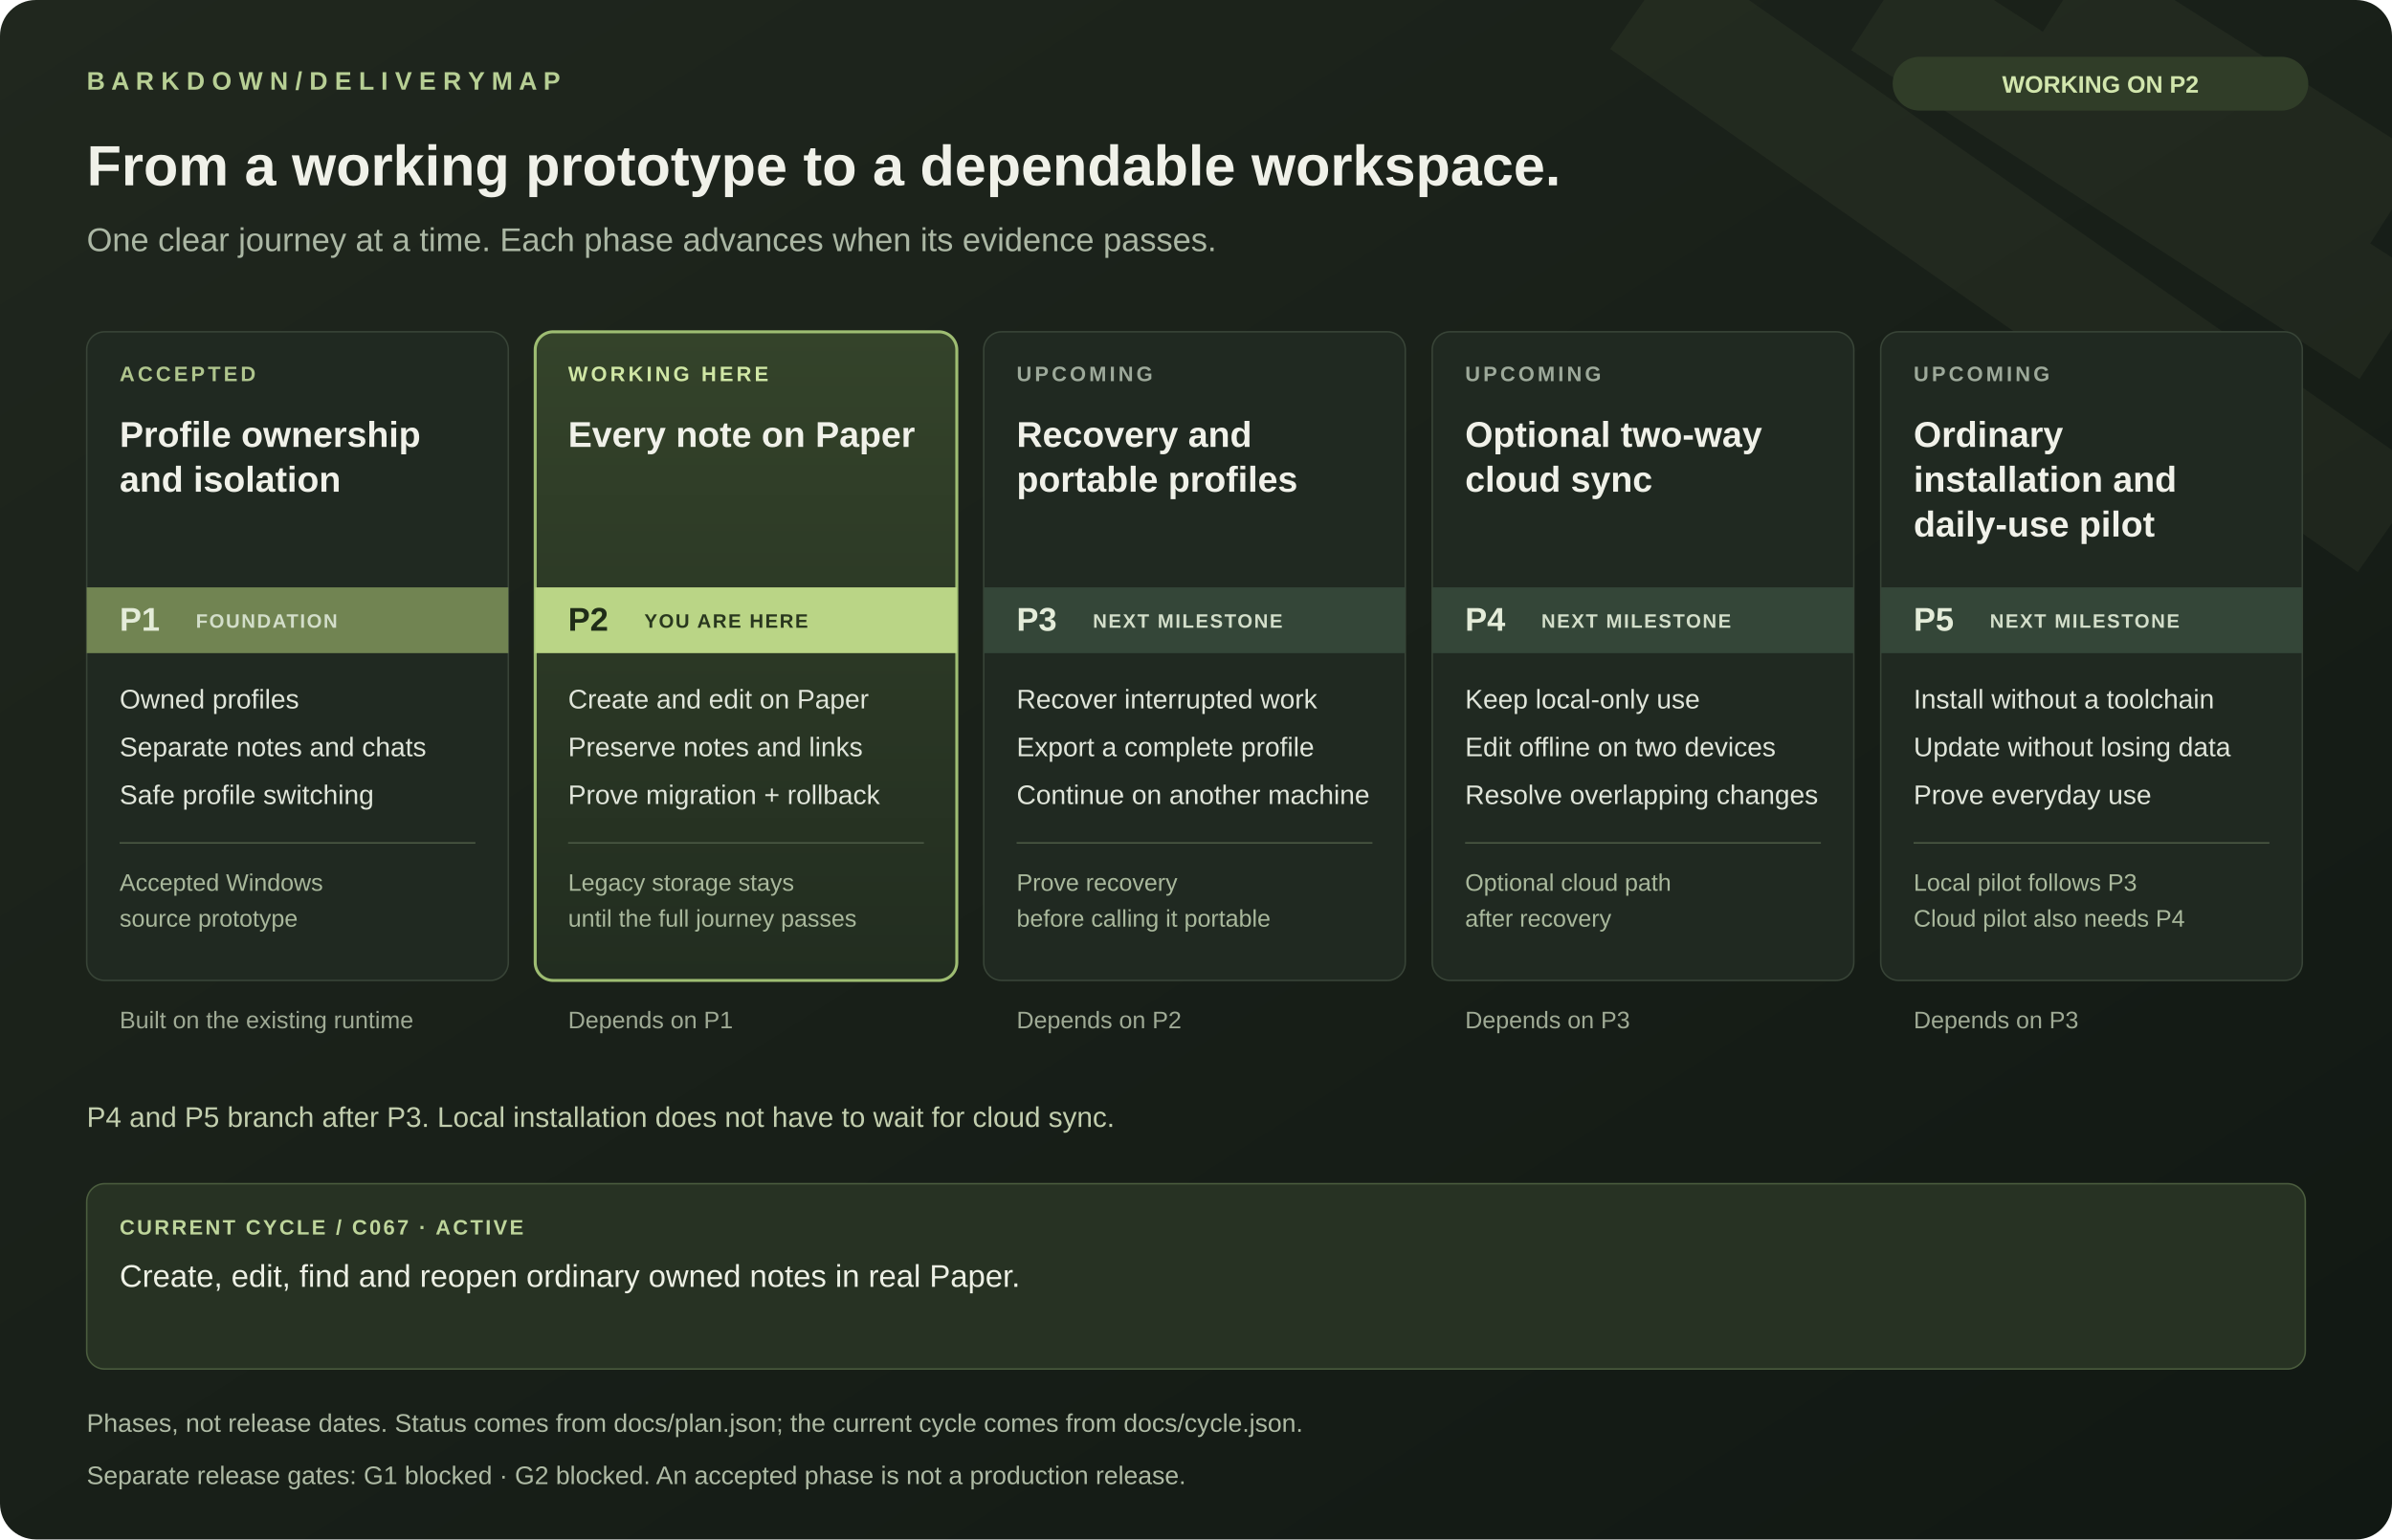
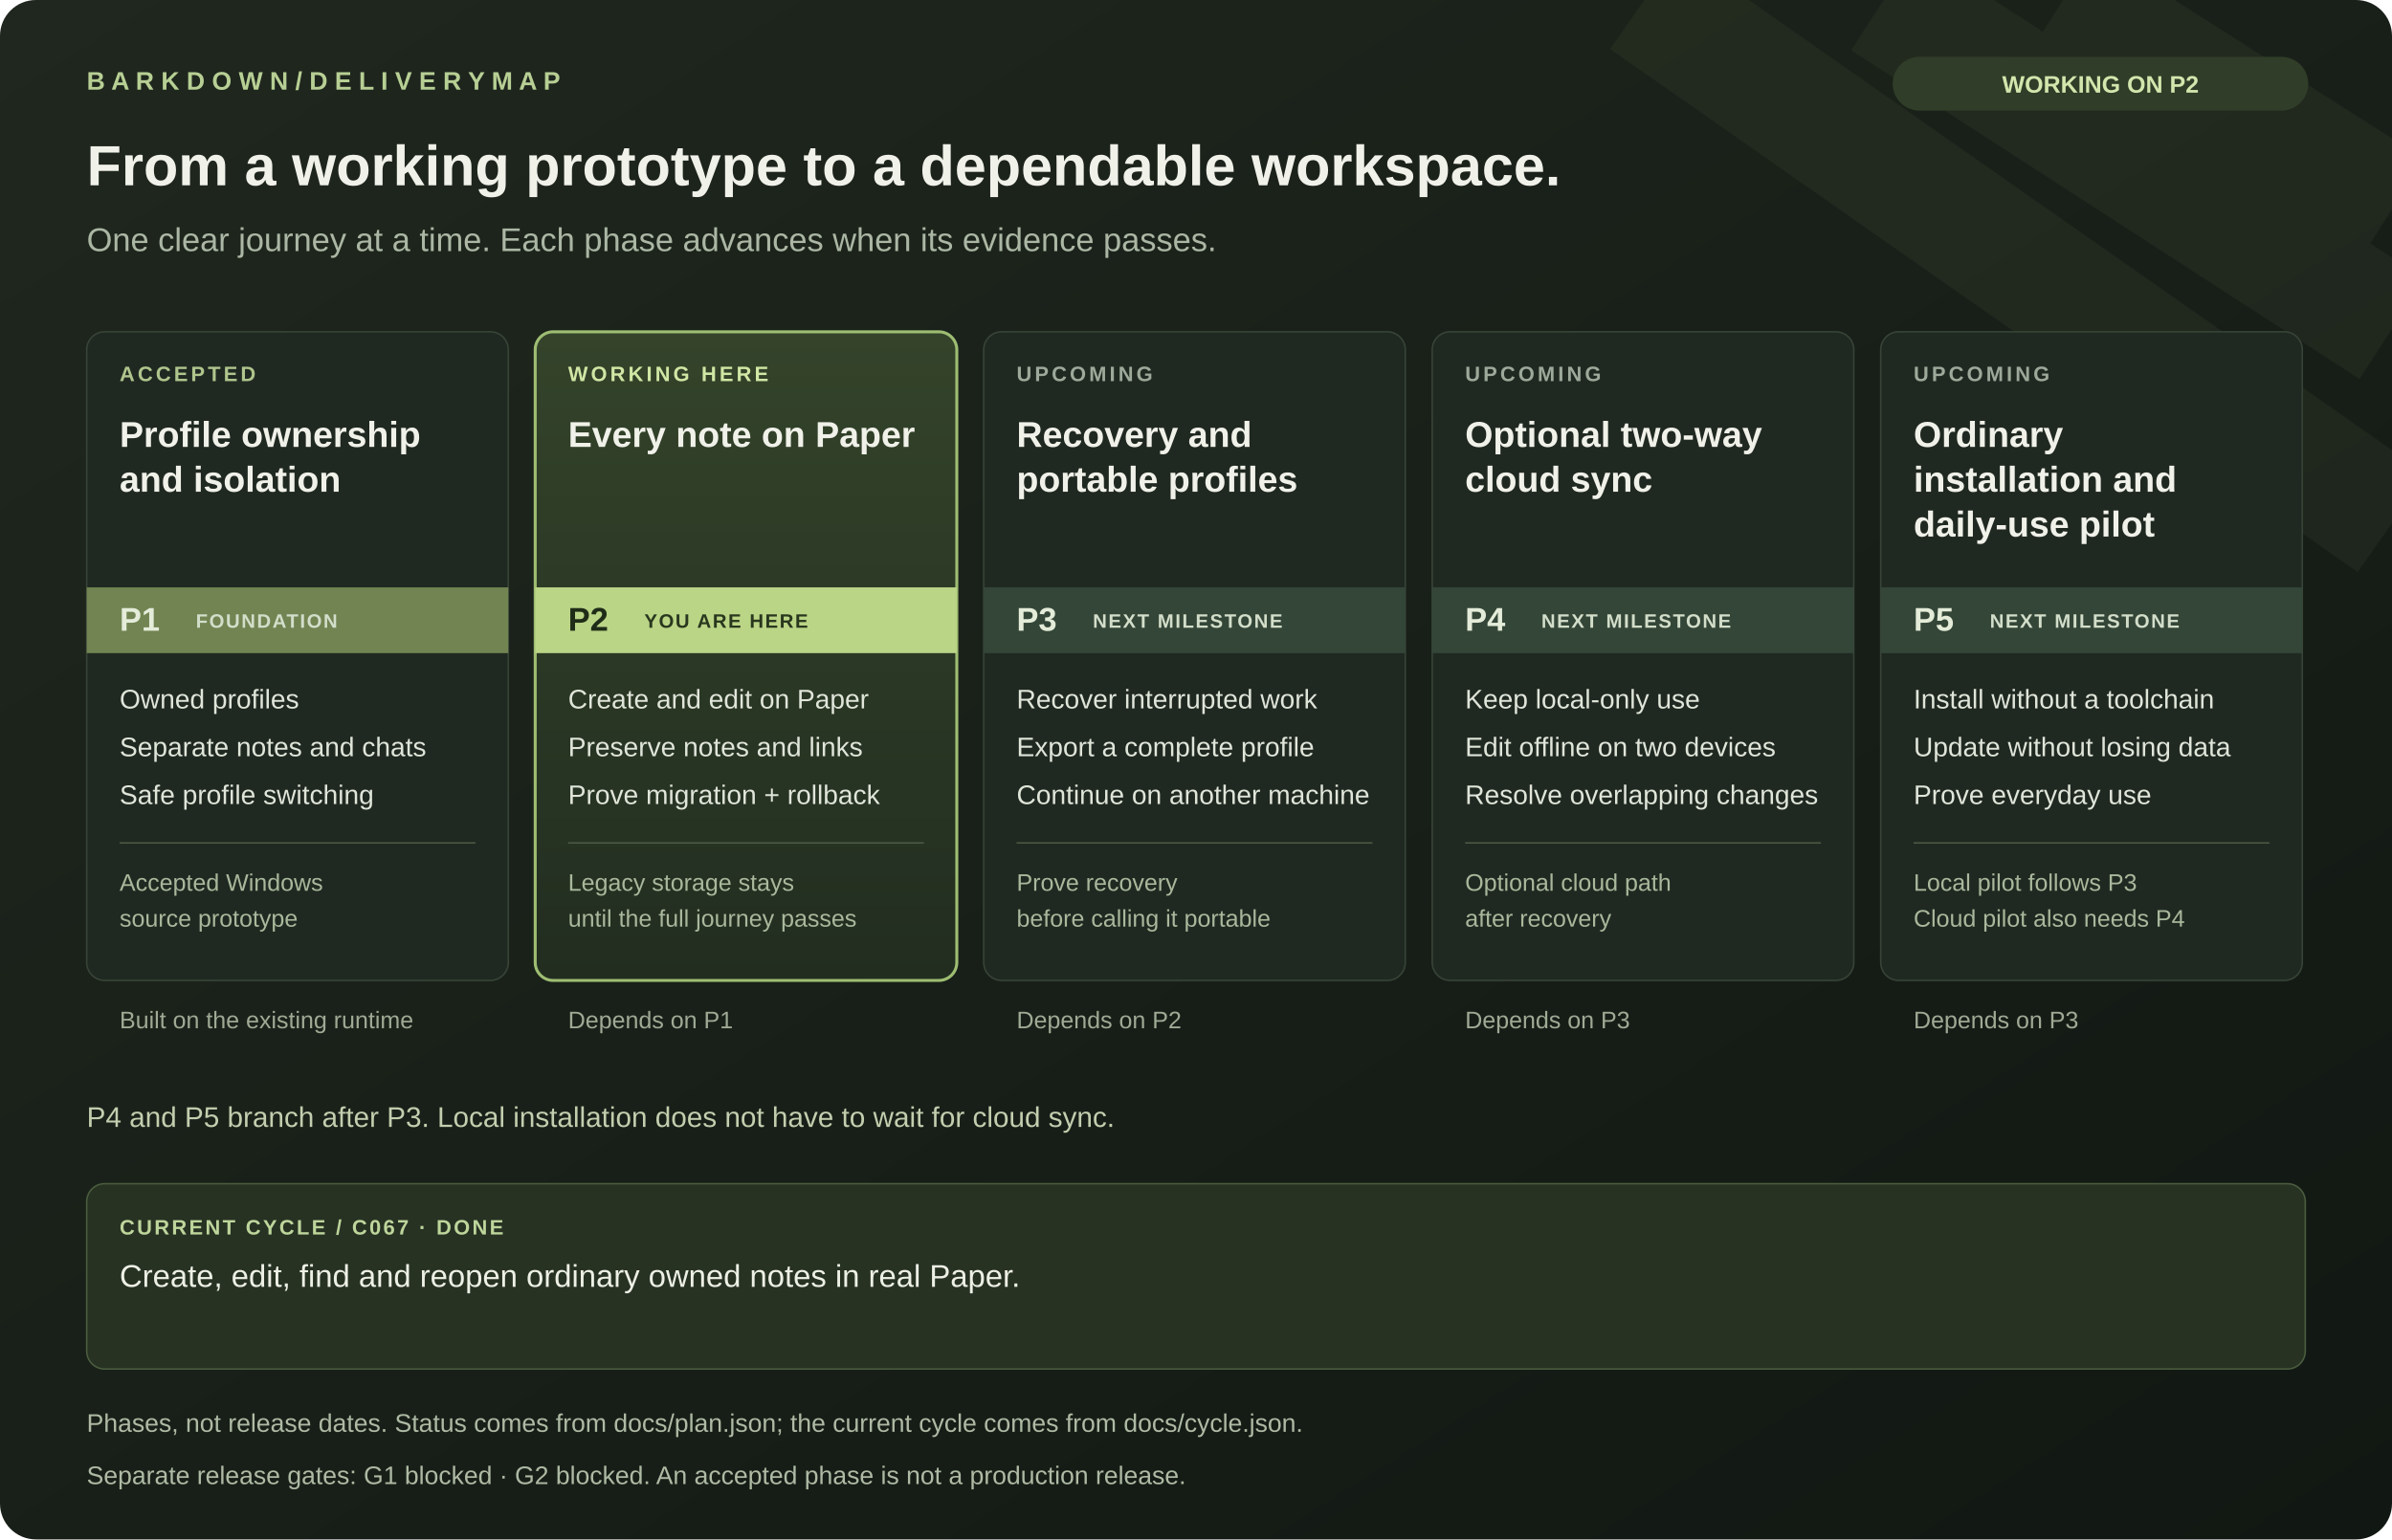
<svg xmlns="http://www.w3.org/2000/svg" width="1600" height="1030" viewBox="0 0 1600 1030" role="img" aria-labelledby="title desc">
  <defs>
    <linearGradient id="bg" x2="1" y2="1">
      <stop stop-color="#20271e" />
      <stop offset="1" stop-color="#111813" />
    </linearGradient>
    <linearGradient id="active" x2="0" y2="1">
      <stop stop-color="#34432a" />
      <stop offset="1" stop-color="#222d20" />
    </linearGradient>
    <linearGradient id="band">
      <stop stop-color="#7b9656" />
      <stop offset=".4" stop-color="#bcda82" />
      <stop offset="1" stop-color="#4c6050" />
    </linearGradient>
  </defs>
  <g font-family="Segoe UI, Arial, sans-serif">
    <rect width="1600" height="1030" rx="24" fill="url(#bg)" />
    <path d="M1100 0L1600 350M1260 0L1600 220M1380 0L1600 140" stroke="#a6c775" stroke-opacity=".06" stroke-width="80" />
    <text x="58" y="60" font-size="17" fill="#b7cf94" font-weight="600">B A R K D O W N   /   D E L I V E R Y   M A P</text>
    <text x="58" y="124" font-size="38" fill="#f0f1e9" font-weight="650">From a working prototype to a dependable workspace.</text>
    <text x="58" y="168" font-size="22" fill="#abb7a4" font-weight="400">One clear journey at a time. Each phase advances when its evidence passes.</text>
    <rect x="1266" y="38" width="278" height="36" rx="18" fill="#303d28" />
    <text x="1405" y="62" font-size="16" fill="#d2e6ad" font-weight="700" text-anchor="middle">WORKING ON P2</text>
    <rect x="58" y="222" width="282" height="434" rx="12" fill="#202921" stroke="#384437" stroke-width="1" />
    <text x="80" y="255" font-size="14" fill="#afc58d" font-weight="700" letter-spacing="2">ACCEPTED</text>
    <text x="80" y="299" font-size="24" fill="#f0f1e9" font-weight="650">Profile ownership</text>
    <text x="80" y="329" font-size="24" fill="#f0f1e9" font-weight="650">and isolation</text>
    <rect x="58" y="393" width="282" height="44" fill="#718452" />
    <text x="80" y="422" font-size="22" fill="#e4ecd9" font-weight="700">P1</text>
    <text x="131" y="420" font-size="13" fill="#d3deca" font-weight="600" letter-spacing="1">FOUNDATION</text>
    <text x="80" y="474" font-size="18" fill="#e0e5da" font-weight="400">Owned profiles</text>
    <text x="80" y="506" font-size="18" fill="#e0e5da" font-weight="400">Separate notes and chats</text>
    <text x="80" y="538" font-size="18" fill="#e0e5da" font-weight="400">Safe profile switching</text>
    <path d="M80 564H318" stroke="#4c5a45" />
    <text x="80" y="596" font-size="16" fill="#a9b89c" font-weight="400">Accepted Windows</text>
    <text x="80" y="620" font-size="16" fill="#a9b89c" font-weight="400">source prototype</text>
    <text x="80" y="688" font-size="16" fill="#9faa95" font-weight="400">Built on the existing runtime</text>
    <rect x="358" y="222" width="282" height="434" rx="12" fill="url(#active)" stroke="#9ebd72" stroke-width="2" />
    <text x="380" y="255" font-size="14" fill="#d0e7a5" font-weight="700" letter-spacing="2">WORKING HERE</text>
    <text x="380" y="299" font-size="24" fill="#f0f1e9" font-weight="650">Every note on Paper</text>
    <rect x="358" y="393" width="282" height="44" fill="#bad586" />
    <text x="380" y="422" font-size="22" fill="#1f2c18" font-weight="700">P2</text>
    <text x="431" y="420" font-size="13" fill="#29371e" font-weight="600" letter-spacing="1">YOU ARE HERE</text>
    <text x="380" y="474" font-size="18" fill="#e0e5da" font-weight="400">Create and edit on Paper</text>
    <text x="380" y="506" font-size="18" fill="#e0e5da" font-weight="400">Preserve notes and links</text>
    <text x="380" y="538" font-size="18" fill="#e0e5da" font-weight="400">Prove migration + rollback</text>
    <path d="M380 564H618" stroke="#4c5a45" />
    <text x="380" y="596" font-size="16" fill="#a9b89c" font-weight="400">Legacy storage stays</text>
    <text x="380" y="620" font-size="16" fill="#a9b89c" font-weight="400">until the full journey passes</text>
    <text x="380" y="688" font-size="16" fill="#9faa95" font-weight="400">Depends on P1</text>
    <rect x="658" y="222" width="282" height="434" rx="12" fill="#202921" stroke="#384437" stroke-width="1" />
    <text x="680" y="255" font-size="14" fill="#9da99a" font-weight="700" letter-spacing="2">UPCOMING</text>
    <text x="680" y="299" font-size="24" fill="#f0f1e9" font-weight="650">Recovery and</text>
    <text x="680" y="329" font-size="24" fill="#f0f1e9" font-weight="650">portable profiles</text>
    <rect x="658" y="393" width="282" height="44" fill="#344638" />
    <text x="680" y="422" font-size="22" fill="#e4ecd9" font-weight="700">P3</text>
    <text x="731" y="420" font-size="13" fill="#d3deca" font-weight="600" letter-spacing="1">NEXT MILESTONE</text>
    <text x="680" y="474" font-size="18" fill="#e0e5da" font-weight="400">Recover interrupted work</text>
    <text x="680" y="506" font-size="18" fill="#e0e5da" font-weight="400">Export a complete profile</text>
    <text x="680" y="538" font-size="18" fill="#e0e5da" font-weight="400">Continue on another machine</text>
    <path d="M680 564H918" stroke="#4c5a45" />
    <text x="680" y="596" font-size="16" fill="#a9b89c" font-weight="400">Prove recovery</text>
    <text x="680" y="620" font-size="16" fill="#a9b89c" font-weight="400">before calling it portable</text>
    <text x="680" y="688" font-size="16" fill="#9faa95" font-weight="400">Depends on P2</text>
    <rect x="958" y="222" width="282" height="434" rx="12" fill="#202921" stroke="#384437" stroke-width="1" />
    <text x="980" y="255" font-size="14" fill="#9da99a" font-weight="700" letter-spacing="2">UPCOMING</text>
    <text x="980" y="299" font-size="24" fill="#f0f1e9" font-weight="650">Optional two-way</text>
    <text x="980" y="329" font-size="24" fill="#f0f1e9" font-weight="650">cloud sync</text>
    <rect x="958" y="393" width="282" height="44" fill="#344638" />
    <text x="980" y="422" font-size="22" fill="#e4ecd9" font-weight="700">P4</text>
    <text x="1031" y="420" font-size="13" fill="#d3deca" font-weight="600" letter-spacing="1">NEXT MILESTONE</text>
    <text x="980" y="474" font-size="18" fill="#e0e5da" font-weight="400">Keep local-only use</text>
    <text x="980" y="506" font-size="18" fill="#e0e5da" font-weight="400">Edit offline on two devices</text>
    <text x="980" y="538" font-size="18" fill="#e0e5da" font-weight="400">Resolve overlapping changes</text>
    <path d="M980 564H1218" stroke="#4c5a45" />
    <text x="980" y="596" font-size="16" fill="#a9b89c" font-weight="400">Optional cloud path</text>
    <text x="980" y="620" font-size="16" fill="#a9b89c" font-weight="400">after recovery</text>
    <text x="980" y="688" font-size="16" fill="#9faa95" font-weight="400">Depends on P3</text>
    <rect x="1258" y="222" width="282" height="434" rx="12" fill="#202921" stroke="#384437" stroke-width="1" />
    <text x="1280" y="255" font-size="14" fill="#9da99a" font-weight="700" letter-spacing="2">UPCOMING</text>
    <text x="1280" y="299" font-size="24" fill="#f0f1e9" font-weight="650">Ordinary</text>
    <text x="1280" y="329" font-size="24" fill="#f0f1e9" font-weight="650">installation and</text>
    <text x="1280" y="359" font-size="24" fill="#f0f1e9" font-weight="650">daily-use pilot</text>
    <rect x="1258" y="393" width="282" height="44" fill="#344638" />
    <text x="1280" y="422" font-size="22" fill="#e4ecd9" font-weight="700">P5</text>
    <text x="1331" y="420" font-size="13" fill="#d3deca" font-weight="600" letter-spacing="1">NEXT MILESTONE</text>
    <text x="1280" y="474" font-size="18" fill="#e0e5da" font-weight="400">Install without a toolchain</text>
    <text x="1280" y="506" font-size="18" fill="#e0e5da" font-weight="400">Update without losing data</text>
    <text x="1280" y="538" font-size="18" fill="#e0e5da" font-weight="400">Prove everyday use</text>
    <path d="M1280 564H1518" stroke="#4c5a45" />
    <text x="1280" y="596" font-size="16" fill="#a9b89c" font-weight="400">Local pilot follows P3</text>
    <text x="1280" y="620" font-size="16" fill="#a9b89c" font-weight="400">Cloud pilot also needs P4</text>
    <text x="1280" y="688" font-size="16" fill="#9faa95" font-weight="400">Depends on P3</text>
    <path d="M70 713H1530" stroke="url(#band)" stroke-width="3" />
    <text x="58" y="754" font-size="19" fill="#c2ceae" font-weight="400">P4 and P5 branch after P3. Local installation does not have to wait for cloud sync.</text>
    <rect x="58" y="792" width="1484" height="124" rx="12" fill="#273223" stroke="#4b5d3e" />
-     <text x="80" y="826" font-size="14" fill="#bed59b" font-weight="700" letter-spacing="1.5">CURRENT CYCLE  /  C067  ·  ACTIVE</text>
+     <text x="80" y="826" font-size="14" fill="#bed59b" font-weight="700" letter-spacing="1.5">CURRENT CYCLE  /  C067  ·  DONE</text>
    <text x="80" y="861" font-size="21" fill="#edf0e5" font-weight="500">Create, edit, find and reopen ordinary owned notes in real Paper.</text>
    <text x="58" y="958" font-size="17" fill="#aebaa4" font-weight="400">Phases, not release dates. Status comes from docs/plan.json; the current cycle comes from docs/cycle.json.</text>
    <text x="58" y="993" font-size="17" fill="#aebaa4" font-weight="400">Separate release gates: G1 blocked · G2 blocked. An accepted phase is not a production release.</text>
  </g>
</svg>
